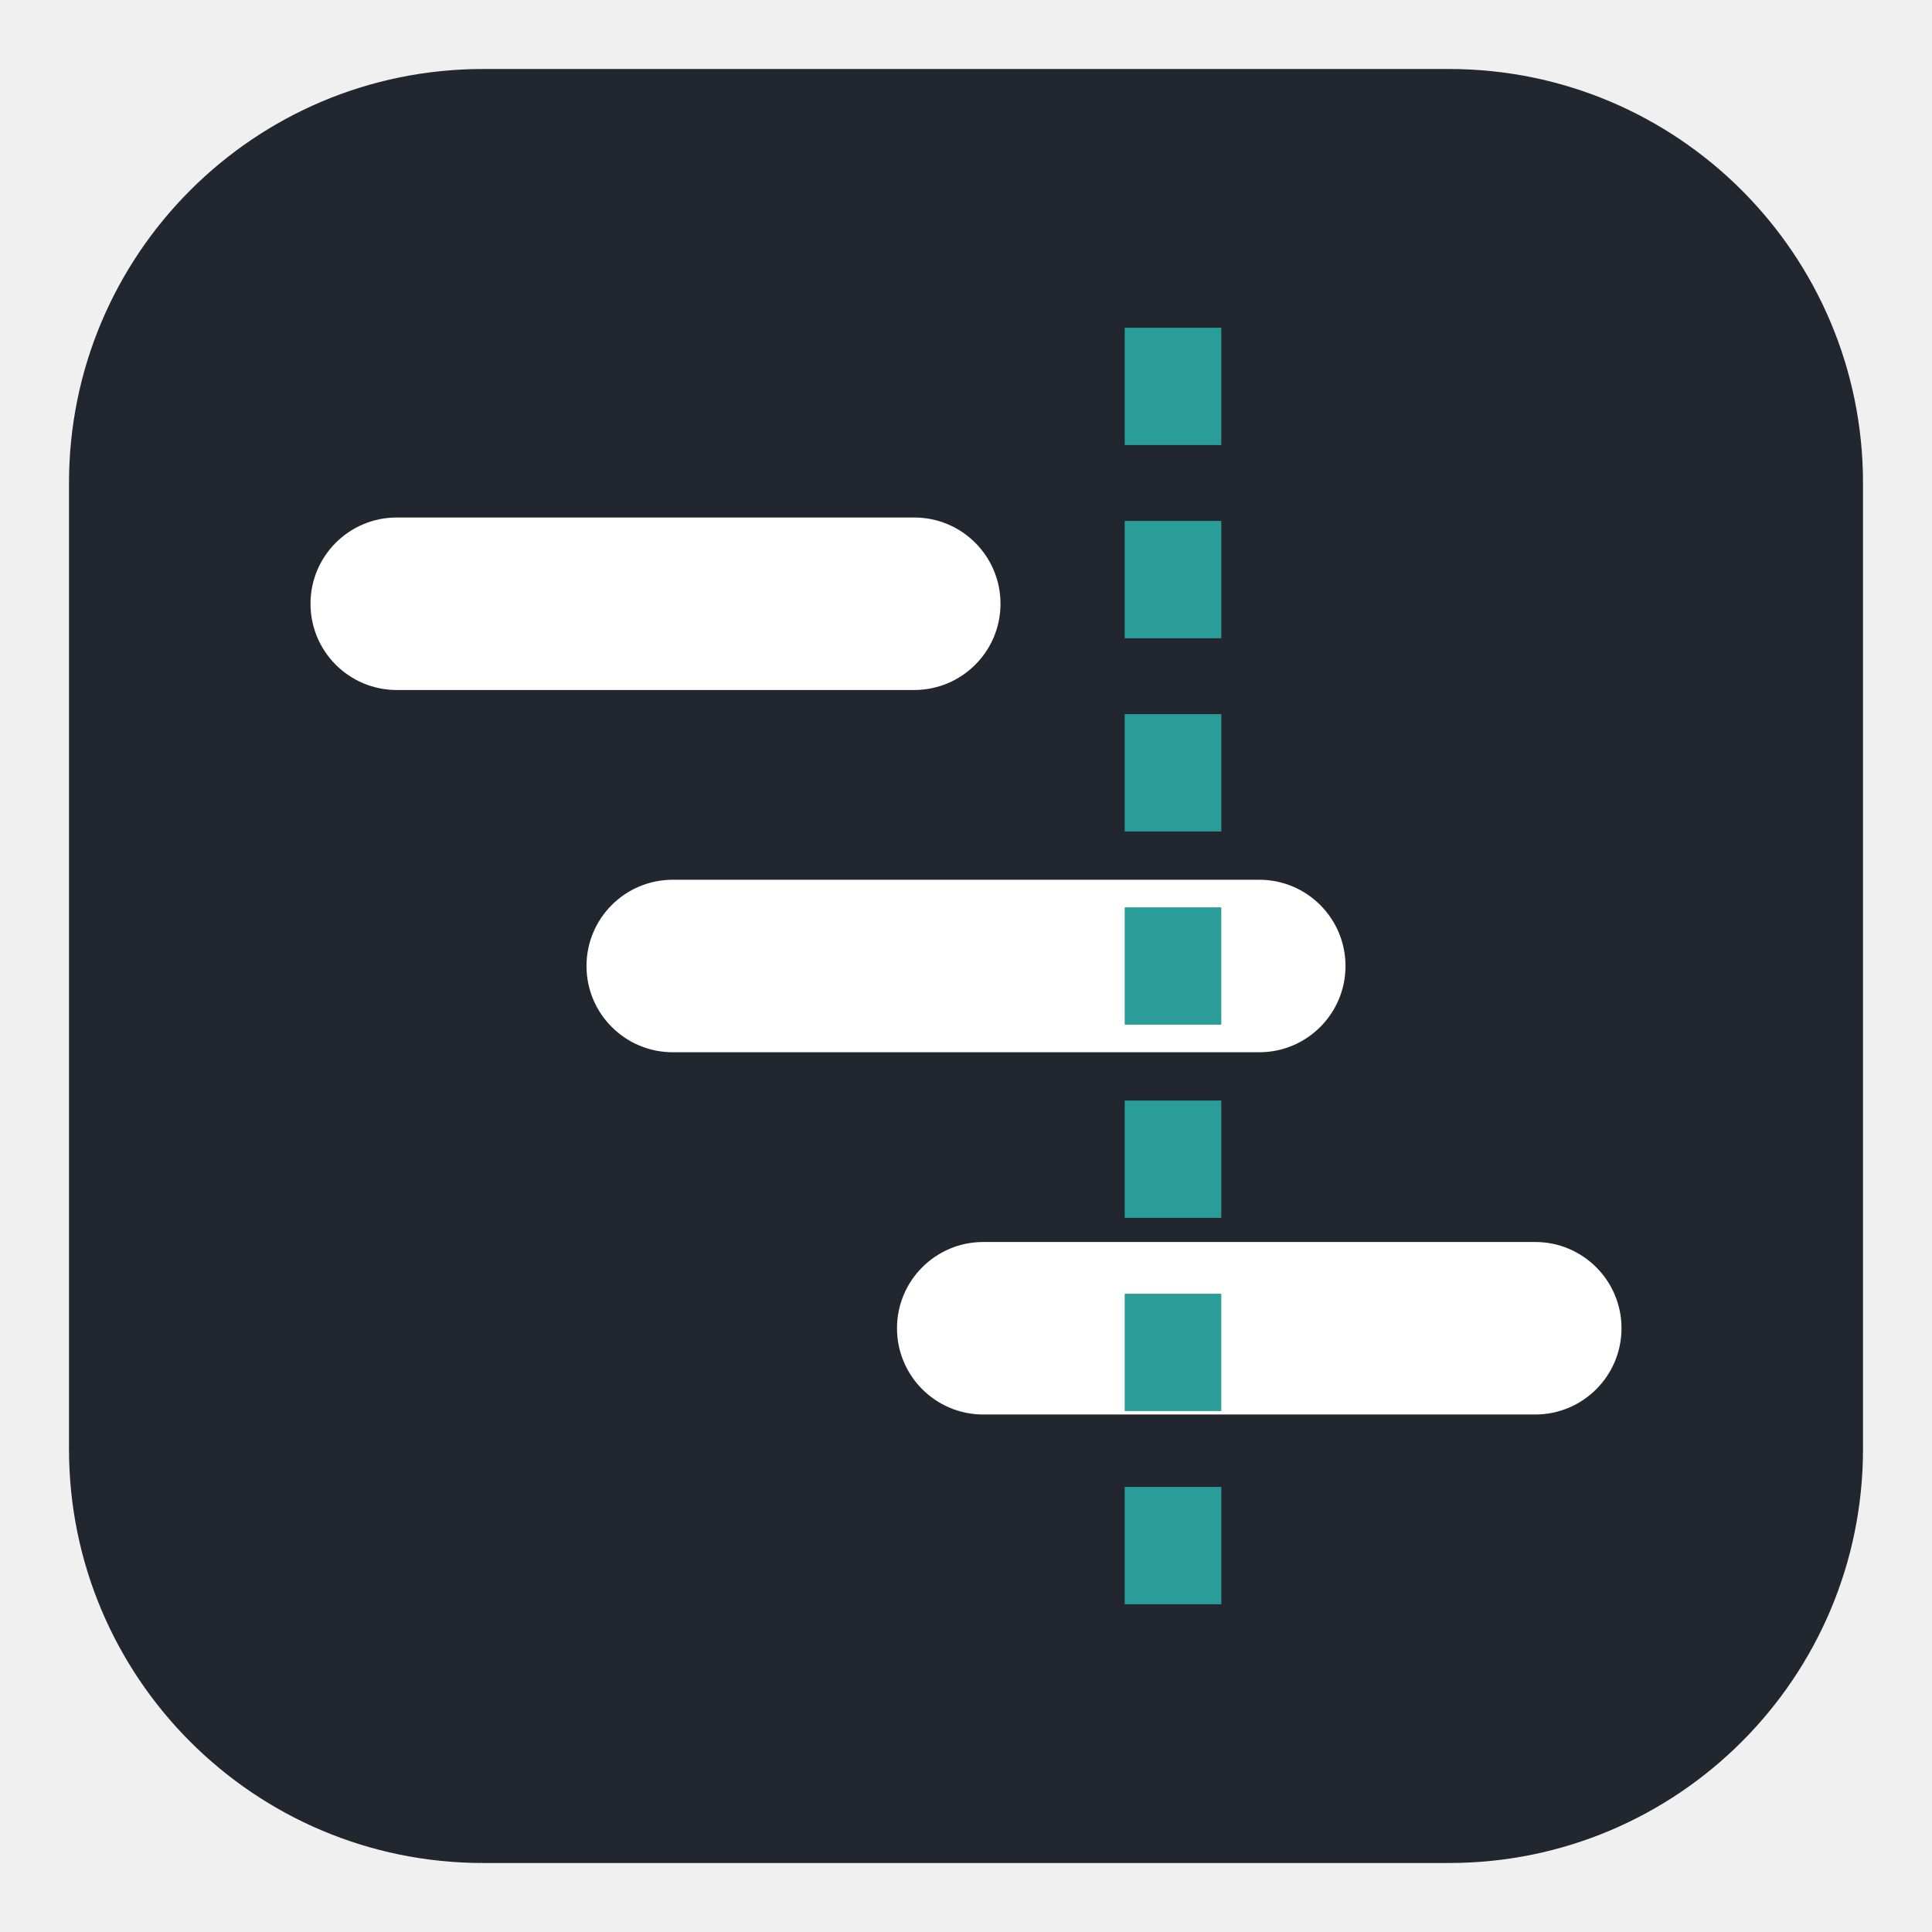
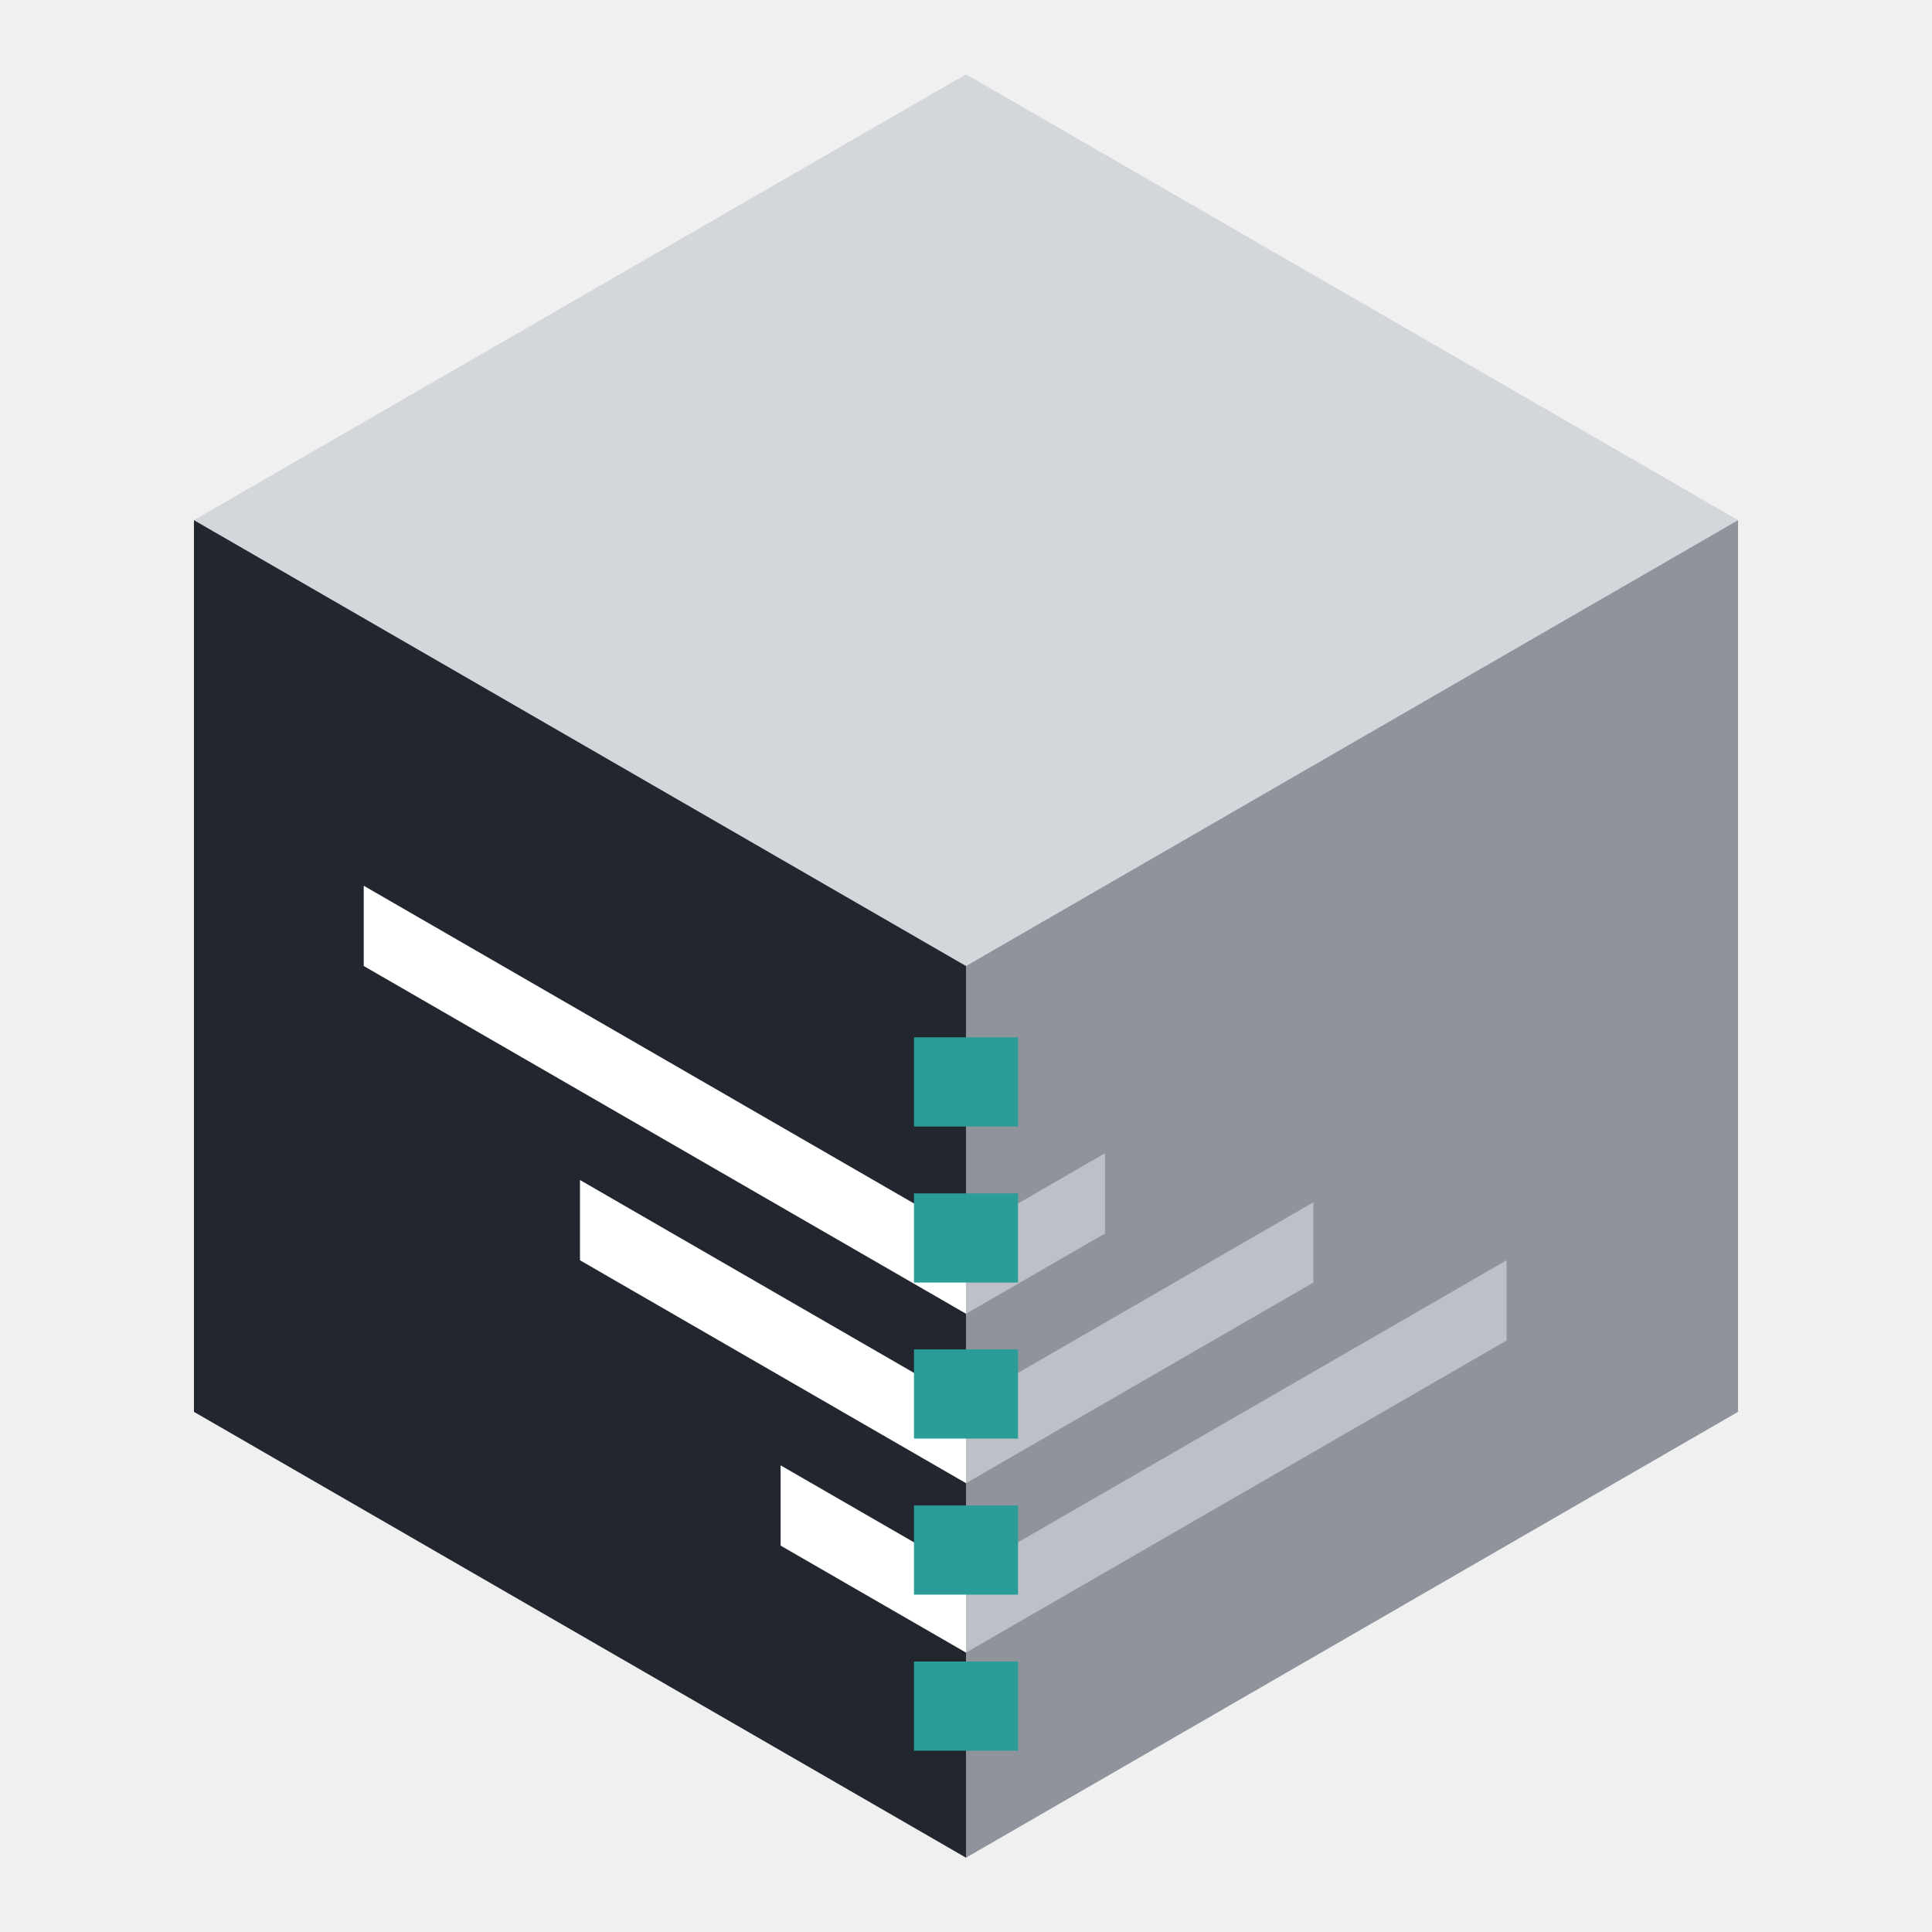
- <svg xmlns="http://www.w3.org/2000/svg" viewBox="4 4 56 56">
-   <style>.q{fill:#22262E}.b{fill:#FFFFFF}.l{stroke:#2A9D98}@media (prefers-color-scheme:dark){.q{fill:#F2F3F5}.b{fill:#22262E}.l{stroke:#0F6E6B}}</style>
-   <rect class="q" x="6" y="6" width="52" height="52" rx="12" />
-   <rect class="b" x="13" y="19" width="20" height="5" rx="2.5" />
-   <rect class="b" x="21" y="29.5" width="22" height="5" rx="2.5" />
-   <rect class="b" x="30" y="40" width="21" height="5" rx="2.5" />
-   <path class="l" d="M38 13.5V50.5" stroke-width="2.8" stroke-dasharray="3.4 2.2" />
+ <svg xmlns="http://www.w3.org/2000/svg" viewBox="6 6 52 52">
+   <style>.mk-top{fill:#D3D6DA}.mk-left{fill:#22262E}.mk-right{fill:#8E939C}.mk-bar{fill:#FFFFFF}.mk-bar2{fill:#FFFFFF;opacity:.42}.mk-line{stroke:#2A9D98;fill:none}@media (prefers-color-scheme:dark){.mk-top{fill:#4A505A}.mk-left{fill:#F2F3F5}.mk-bar,.mk-bar2{fill:#22262E}.mk-line{stroke:#0F6E6B}}</style>
+   <path d="M32.0 8.0L52.78 20.0L32.0 32.0L11.22 20.0Z" class="mk-top" />
+   <path d="M11.22 44.0L32.0 56.0L32.0 32.0L11.22 20.0Z" class="mk-left" />
+   <path d="M52.78 44.0L32.0 56.0L32.0 32.0L52.78 20.0Z" class="mk-right" />
+   <path d="M15.79 29.84L32.0 39.2L32.0 41.36L15.79 32.0Z" class="mk-bar" />
+   <path d="M32.0 39.2L35.74 37.04L35.74 39.2L32.0 41.36Z" class="mk-bar2" />
+   <path d="M21.61 37.76L32.0 43.76L32.0 45.92L21.61 39.92Z" class="mk-bar" />
+   <path d="M32.0 43.76L41.35 38.36L41.35 40.52L32.0 45.92Z" class="mk-bar2" />
+   <path d="M27.01 45.44L32.0 48.32L32.0 50.48L27.01 47.6Z" class="mk-bar" />
+   <path d="M32.0 48.32L46.55 39.92L46.55 42.08L32.0 50.48Z" class="mk-bar2" />
+   <path d="M32.0 33.92L32.0 54.08" fill="none" class="mk-line" stroke-width="2.8" stroke-dasharray="2.4 1.8" />
</svg>
